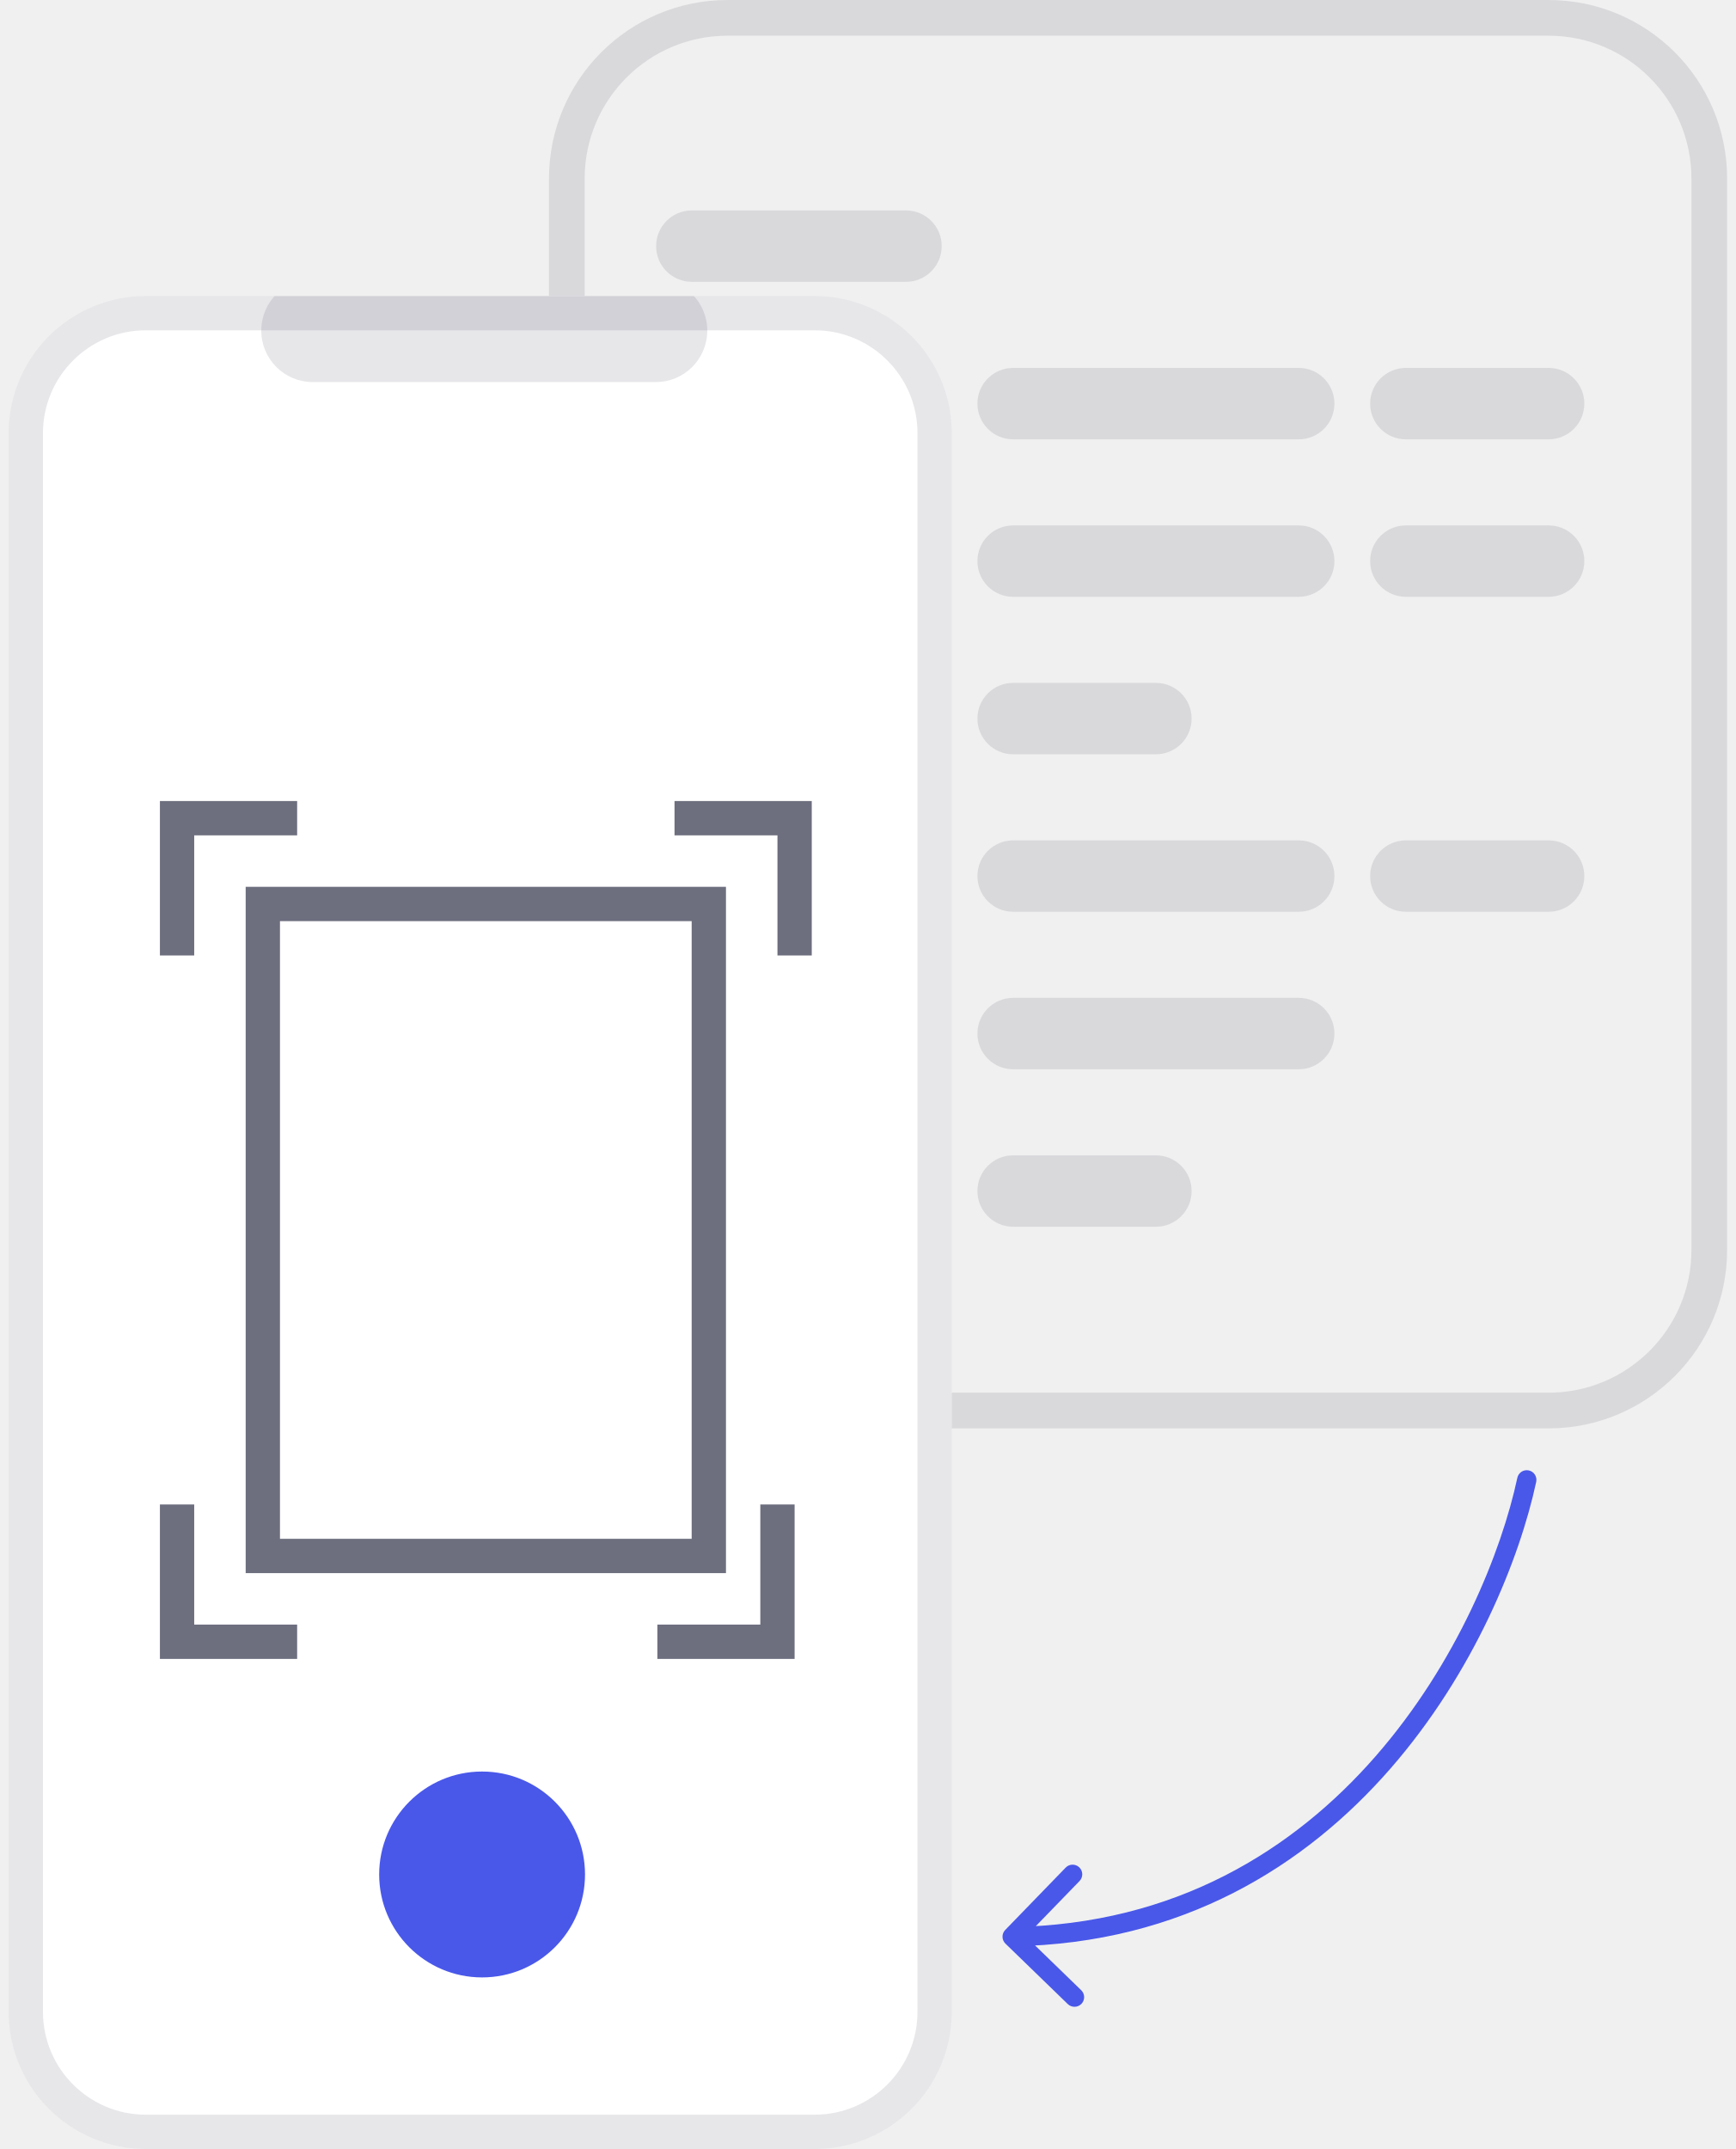
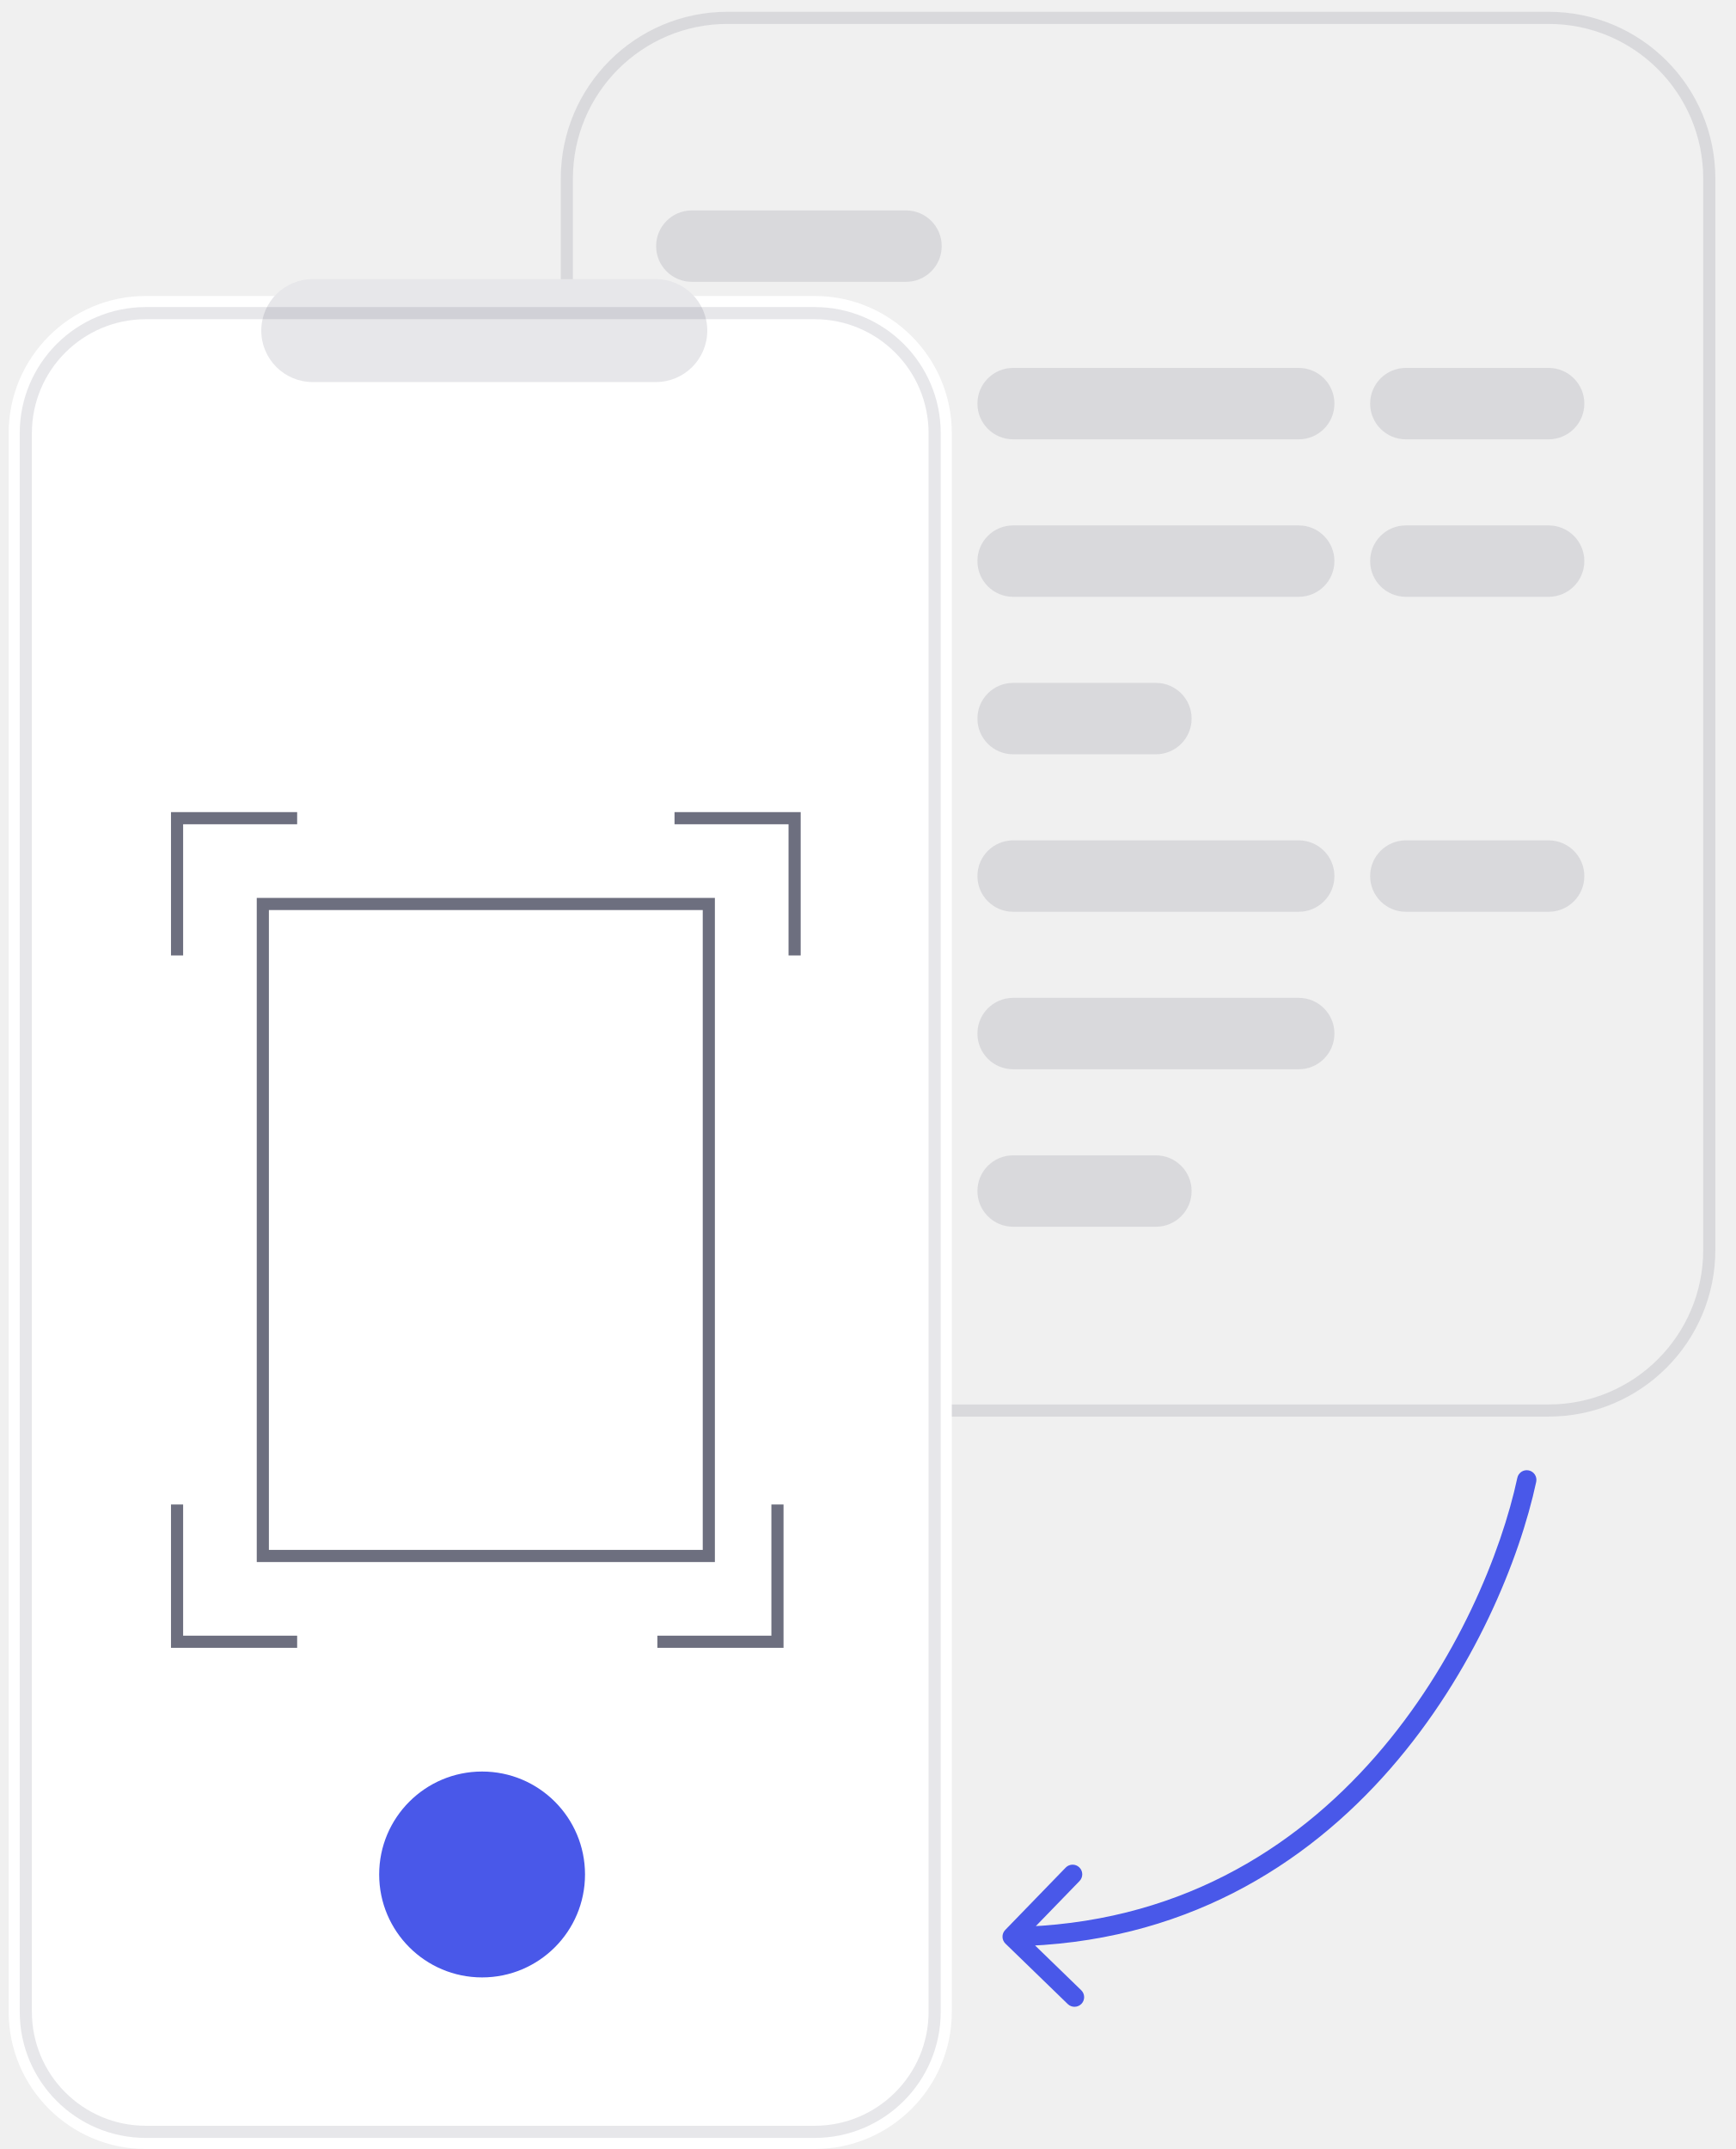
<svg xmlns="http://www.w3.org/2000/svg" width="143" height="177" viewBox="0 0 143 177" fill="none">
-   <rect x="46.698" y="1.471" width="94.117" height="114.706" rx="13.235" stroke="#0D0F2B" stroke-opacity="0.1" stroke-width="2.941" />
+   <rect x="46.698" y="1.471" width="94.117" height="114.706" rx="13.235" stroke="#0D0F2B" stroke-opacity="0.1" strokeWidth="2.941" />
  <rect x="54.052" y="17.331" width="23.529" height="5.882" rx="2.941" fill="#0D0F2B" fill-opacity="0.1" />
  <rect x="54.052" y="30.303" width="23.529" height="5.882" rx="2.941" fill="#0D0F2B" fill-opacity="0.1" />
  <rect x="80.522" y="30.303" width="29.412" height="5.882" rx="2.941" fill="#0D0F2B" fill-opacity="0.1" />
  <rect x="112.875" y="30.303" width="17.647" height="5.882" rx="2.941" fill="#0D0F2B" fill-opacity="0.1" />
  <rect x="54.052" y="43.274" width="23.529" height="5.882" rx="2.941" fill="#0D0F2B" fill-opacity="0.1" />
  <rect x="80.522" y="43.274" width="29.412" height="5.882" rx="2.941" fill="#0D0F2B" fill-opacity="0.1" />
  <rect x="112.875" y="43.274" width="17.647" height="5.882" rx="2.941" fill="#0D0F2B" fill-opacity="0.1" />
  <rect x="54.052" y="56.245" width="23.529" height="5.882" rx="2.941" fill="#0D0F2B" fill-opacity="0.1" />
  <rect x="80.522" y="56.245" width="17.647" height="5.882" rx="2.941" fill="#0D0F2B" fill-opacity="0.1" />
  <rect x="54.052" y="69.216" width="23.529" height="5.882" rx="2.941" fill="#0D0F2B" fill-opacity="0.1" />
  <rect x="80.522" y="69.216" width="29.412" height="5.882" rx="2.941" fill="#0D0F2B" fill-opacity="0.1" />
  <rect x="112.875" y="69.216" width="17.647" height="5.882" rx="2.941" fill="#0D0F2B" fill-opacity="0.1" />
  <rect x="54.052" y="82.187" width="23.529" height="5.882" rx="2.941" fill="#0D0F2B" fill-opacity="0.1" />
  <rect x="80.522" y="82.187" width="29.412" height="5.882" rx="2.941" fill="#0D0F2B" fill-opacity="0.1" />
  <rect x="54.052" y="95.158" width="23.529" height="5.882" rx="2.941" fill="#0D0F2B" fill-opacity="0.1" />
  <rect x="80.522" y="95.158" width="17.647" height="5.882" rx="2.941" fill="#0D0F2B" fill-opacity="0.1" />
-   <g clip-path="url(#clip0_160_3801)">
+   <g clipPath="url(#clip0_160_3801)">
    <rect x="0.713" y="24.377" width="77.699" height="152.623" rx="11.305" fill="white" />
-     <rect x="21.652" y="74.455" width="36.742" height="53.701" stroke="#0D0F2B" stroke-opacity="0.6" stroke-width="2.826" />
-     <path d="M55.569 67.389H65.462V78.695" stroke="#0D0F2B" stroke-opacity="0.6" stroke-width="2.826" />
-     <path d="M24.48 67.389H14.587V78.695" stroke="#0D0F2B" stroke-opacity="0.6" stroke-width="2.826" />
-     <path d="M24.48 135.221H14.587V123.916" stroke="#0D0F2B" stroke-opacity="0.6" stroke-width="2.826" />
-     <path d="M54.156 135.221H64.049V123.916" stroke="#0D0F2B" stroke-opacity="0.6" stroke-width="2.826" />
+     <rect x="21.652" y="74.455" width="36.742" height="53.701" stroke="#0D0F2B" stroke-opacity="0.6" strokeWidth="2.826" />
+     <path d="M55.569 67.389H65.462V78.695" stroke="#0D0F2B" stroke-opacity="0.6" strokeWidth="2.826" />
+     <path d="M24.48 67.389H14.587V78.695" stroke="#0D0F2B" stroke-opacity="0.6" strokeWidth="2.826" />
+     <path d="M24.48 135.221H14.587V123.916" stroke="#0D0F2B" stroke-opacity="0.6" strokeWidth="2.826" />
+     <path d="M54.156 135.221H64.049V123.916" stroke="#0D0F2B" stroke-opacity="0.6" strokeWidth="2.826" />
    <rect x="31.237" y="145.91" width="16.958" height="16.958" rx="8.479" fill="#4958E9" />
    <rect x="21.525" y="22.99" width="36.742" height="8.479" rx="4.24" fill="#E7E7EA" />
  </g>
-   <rect x="2.126" y="25.791" width="74.873" height="149.796" rx="9.892" stroke="#0D0F2B" stroke-opacity="0.1" stroke-width="2.826" />
+   <rect x="2.126" y="25.791" width="74.873" height="149.796" rx="9.892" stroke="#0D0F2B" stroke-opacity="0.1" strokeWidth="2.826" />
  <path d="M126.556 122.053C126.648 121.624 126.375 121.201 125.946 121.109C125.516 121.017 125.094 121.29 125.002 121.72L126.556 122.053ZM82.813 158.959C82.507 159.274 82.515 159.777 82.83 160.083L87.966 165.063C88.282 165.369 88.785 165.361 89.091 165.046C89.396 164.731 89.388 164.227 89.073 163.922L84.508 159.495L88.935 154.929C89.24 154.614 89.233 154.111 88.918 153.805C88.602 153.5 88.099 153.507 87.793 153.823L82.813 158.959ZM125.779 121.886L125.002 121.72C123.701 127.791 120.044 136.963 113.323 144.654C106.618 152.327 96.883 158.509 83.372 158.717L83.384 159.512L83.396 160.307C97.442 160.091 107.579 153.643 114.52 145.7C121.445 137.776 125.208 128.346 126.556 122.053L125.779 121.886Z" fill="#4958E9" />
  <defs>
    <clipPath id="clip0_160_3801">
      <rect x="0.713" y="24.377" width="77.699" height="152.623" rx="11.305" fill="white" />
    </clipPath>
  </defs>
</svg>
